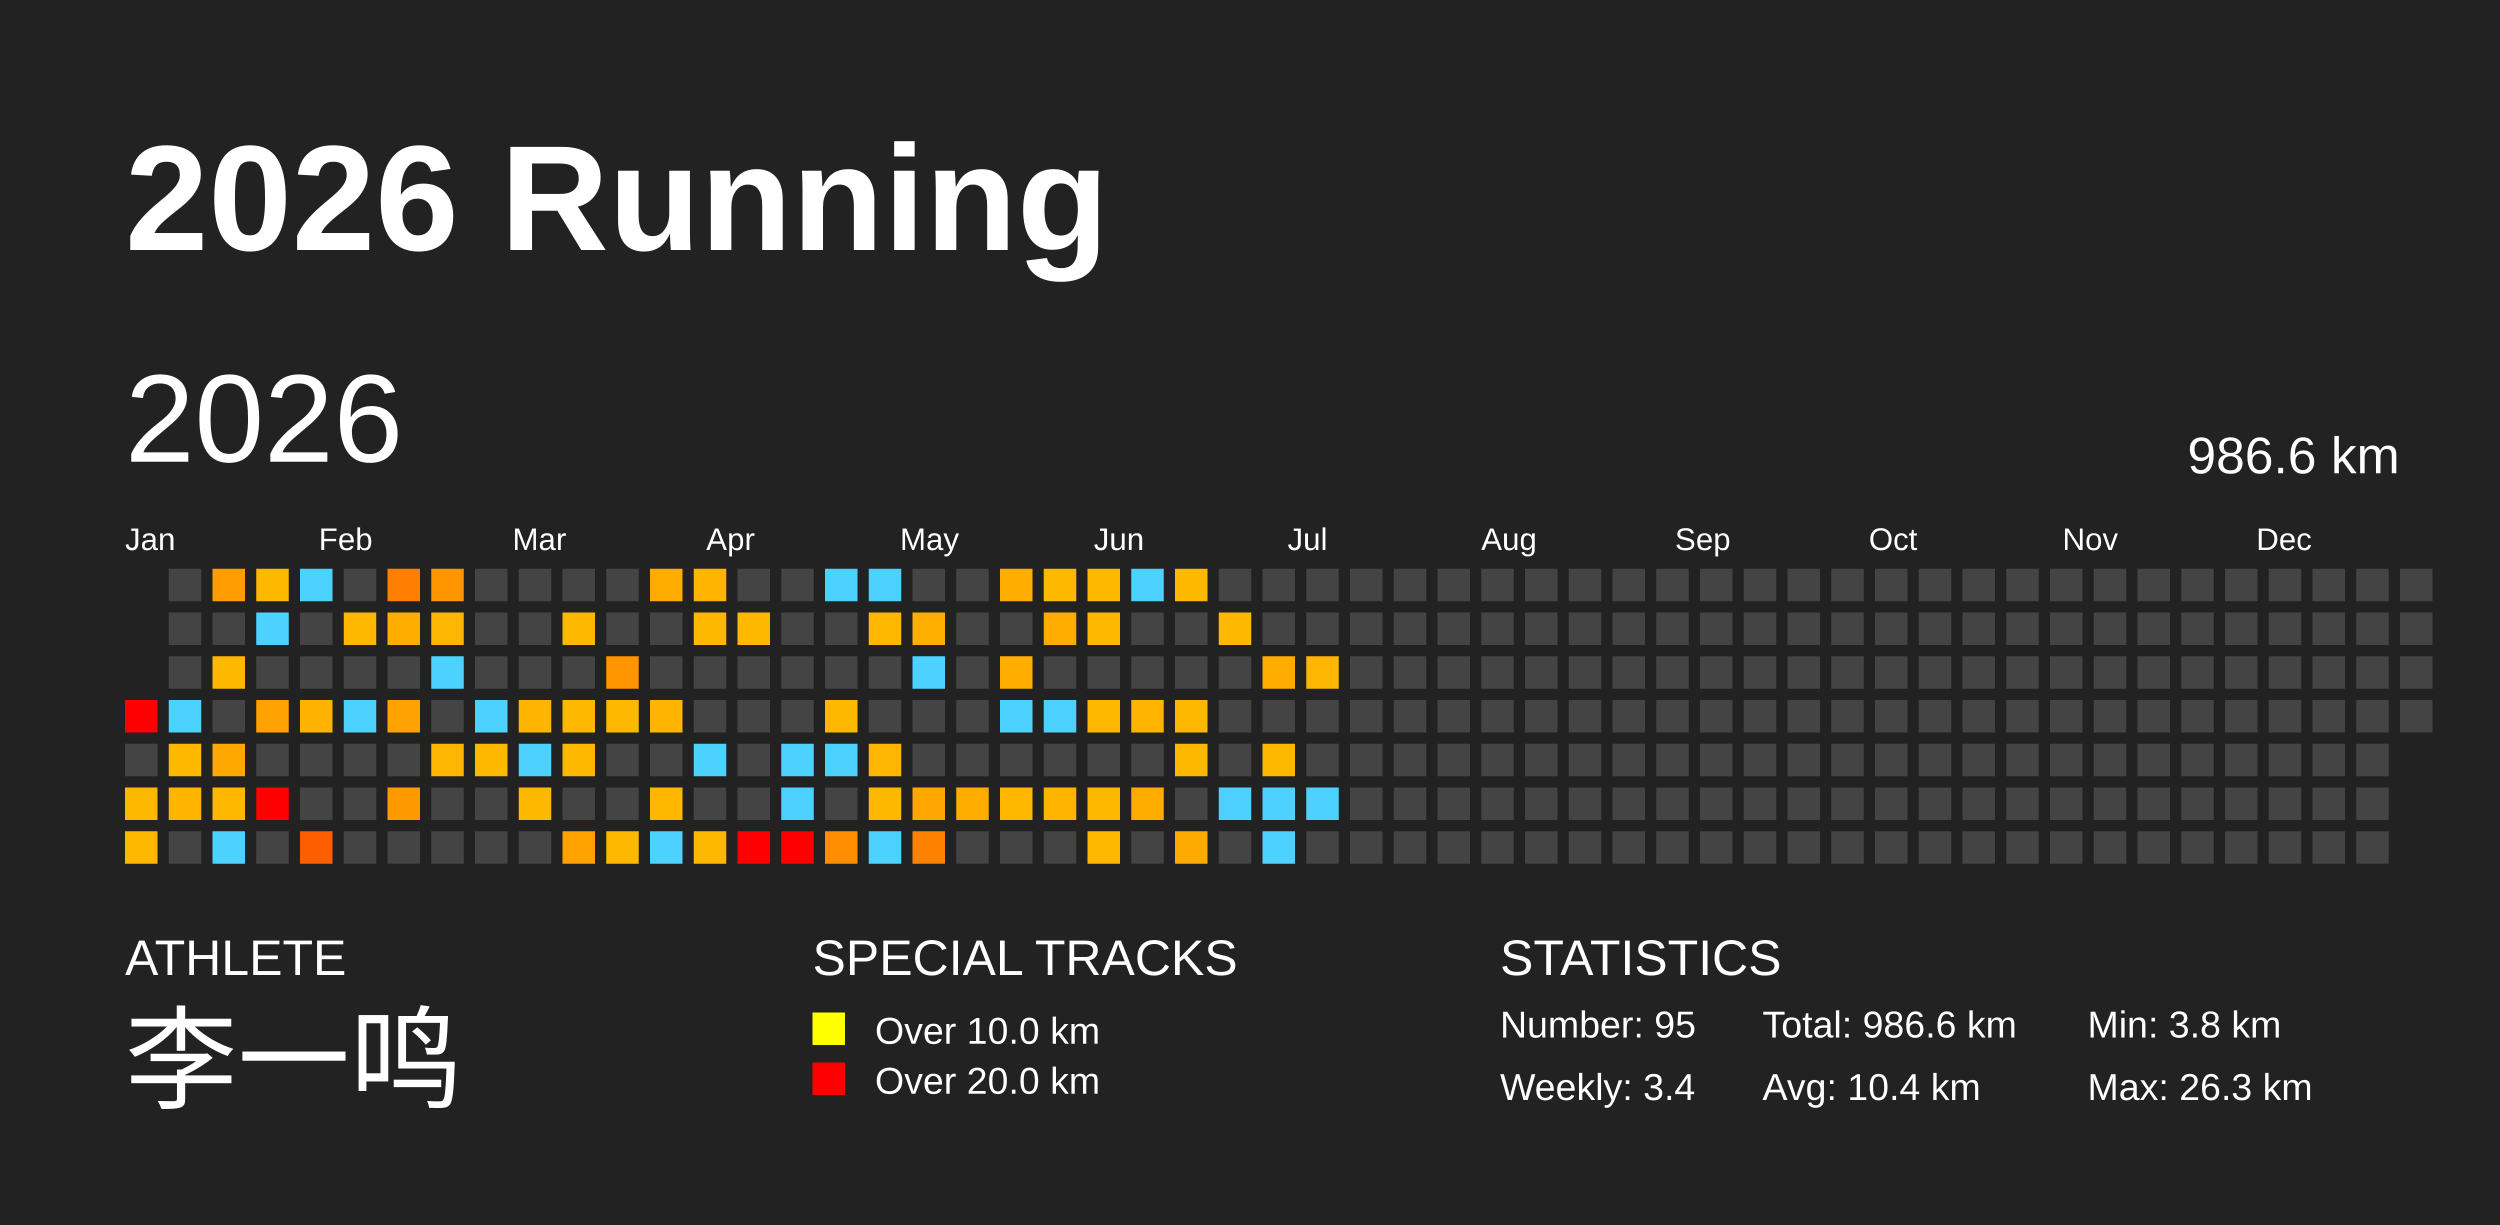
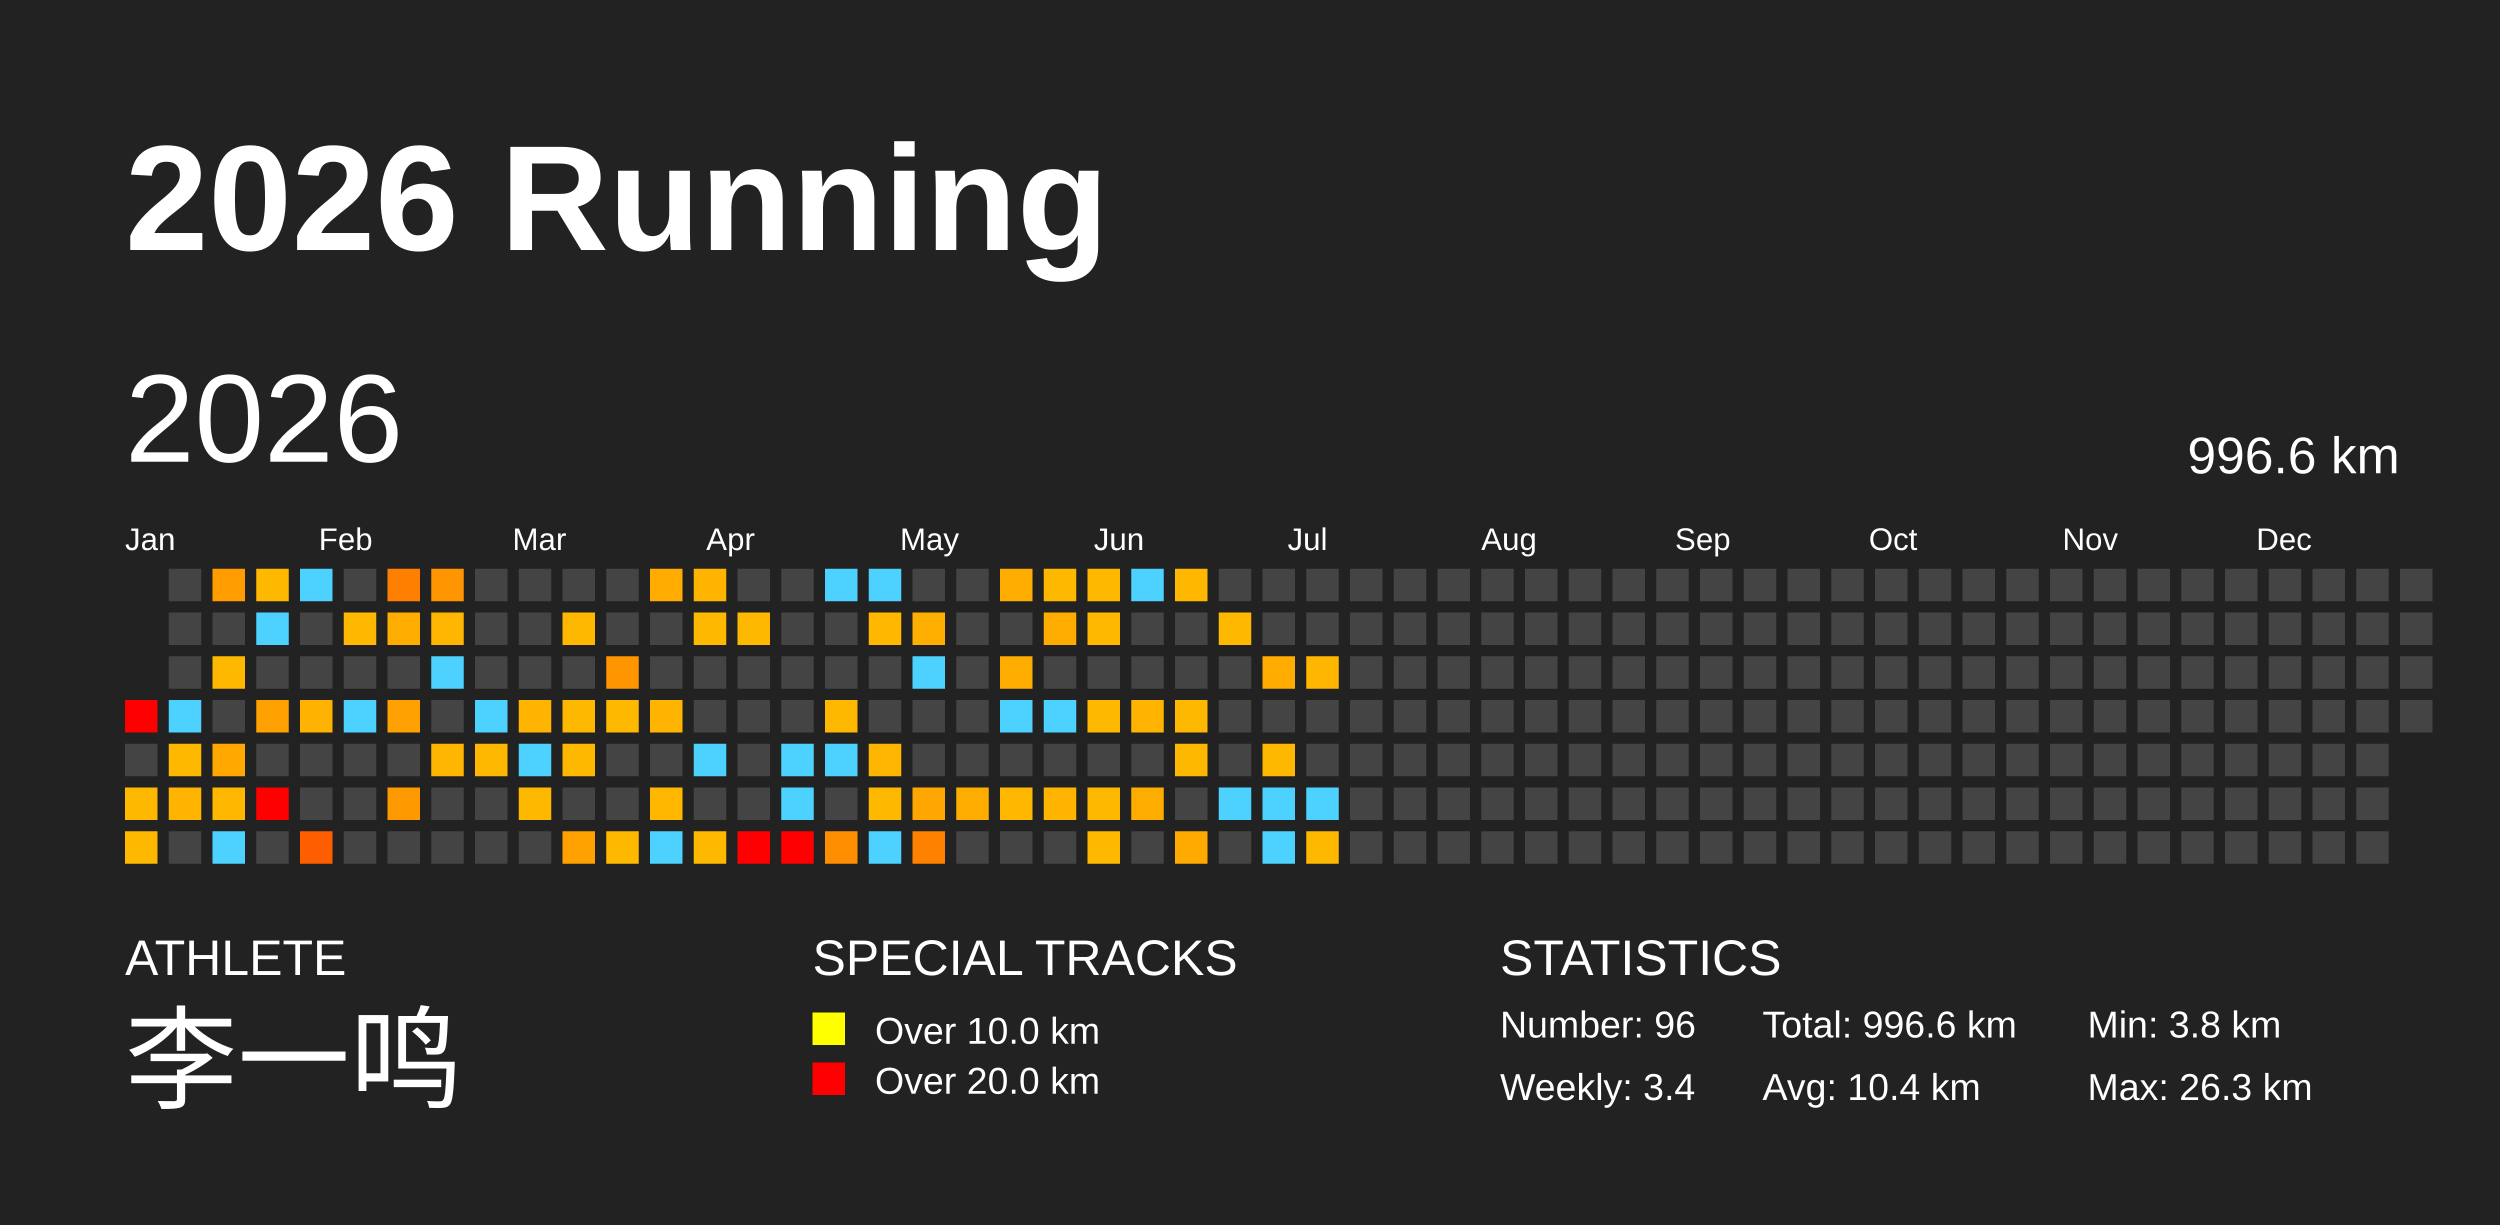
<svg xmlns="http://www.w3.org/2000/svg" baseProfile="full" height="98mm" version="1.1" viewBox="0,0,200,98" width="200mm">
  <defs />
  <rect fill="#222222" height="98" width="200" x="0" y="0" />
  <text fill="#FFFFFF" style="font-size:12px; font-family:Arial; font-weight:bold;" x="10" y="20">2026 Running</text>
  <text fill="#FFFFFF" style="font-size:4px; font-family:Arial" x="10" y="78">ATHLETE</text>
  <text fill="#FFFFFF" style="font-size:9px; font-family:Arial" x="10" y="88">李一鸣</text>
  <text fill="#FFFFFF" style="font-size:4px; font-family:Arial" x="65" y="78">SPECIAL TRACKS</text>
  <rect fill="yellow" height="2.6" width="2.6" x="65" y="81" />
  <text fill="#FFFFFF" style="font-size:3px; font-family:Arial" x="70" y="83.5">Over 10.0 km</text>
  <rect fill="red" height="2.6" width="2.6" x="65" y="85" />
  <text fill="#FFFFFF" style="font-size:3px; font-family:Arial" x="70" y="87.5">Over 20.0 km</text>
  <text fill="#FFFFFF" style="font-size:4px; font-family:Arial" x="120" y="78">STATISTICS</text>
-   <text fill="#FFFFFF" style="font-size:3px; font-family:Arial" x="120" y="83">Number: 95</text>
+   <text fill="#FFFFFF" style="font-size:3px; font-family:Arial" x="120" y="83">Number: 96</text>
  <text fill="#FFFFFF" style="font-size:3px; font-family:Arial" x="120" y="88">Weekly: 3.4</text>
-   <text fill="#FFFFFF" style="font-size:3px; font-family:Arial" x="141" y="83">Total: 986.6 km</text>
+   <text fill="#FFFFFF" style="font-size:3px; font-family:Arial" x="141" y="83">Total: 996.6 km</text>
  <text fill="#FFFFFF" style="font-size:3px; font-family:Arial" x="141" y="88">Avg: 10.4 km</text>
  <text fill="#FFFFFF" style="font-size:3px; font-family:Arial" x="167" y="83">Min: 3.8 km</text>
  <text fill="#FFFFFF" style="font-size:3px; font-family:Arial" x="167" y="88">Max: 26.3 km</text>
  <text dominant-baseline="hanging" fill="#FFFFFF" style="font-size:10.0px; font-family:Arial;" x="10" y="30">2026</text>
-   <text dominant-baseline="hanging" fill="#FFFFFF" style="font-size:4.125px; font-family:Arial;" x="175" y="35">986.6 km</text>
+   <text dominant-baseline="hanging" fill="#FFFFFF" style="font-size:4.125px; font-family:Arial;" x="175" y="35">996.6 km</text>
  <text fill="#FFFFFF" style="font-size:2.5px; font-family:Arial" x="10.0" y="44">Jan</text>
  <text fill="#FFFFFF" style="font-size:2.5px; font-family:Arial" x="25.5" y="44">Feb</text>
  <text fill="#FFFFFF" style="font-size:2.5px; font-family:Arial" x="41.0" y="44">Mar</text>
  <text fill="#FFFFFF" style="font-size:2.5px; font-family:Arial" x="56.5" y="44">Apr</text>
  <text fill="#FFFFFF" style="font-size:2.5px; font-family:Arial" x="72.0" y="44">May</text>
  <text fill="#FFFFFF" style="font-size:2.5px; font-family:Arial" x="87.5" y="44">Jun</text>
  <text fill="#FFFFFF" style="font-size:2.5px; font-family:Arial" x="103.0" y="44">Jul</text>
  <text fill="#FFFFFF" style="font-size:2.5px; font-family:Arial" x="118.5" y="44">Aug</text>
  <text fill="#FFFFFF" style="font-size:2.5px; font-family:Arial" x="134.0" y="44">Sep</text>
  <text fill="#FFFFFF" style="font-size:2.5px; font-family:Arial" x="149.5" y="44">Oct</text>
  <text fill="#FFFFFF" style="font-size:2.5px; font-family:Arial" x="165.0" y="44">Nov</text>
  <text fill="#FFFFFF" style="font-size:2.5px; font-family:Arial" x="180.5" y="44">Dec</text>
  <rect fill="red" height="2.6" width="2.6" x="10.0" y="56.0" />
  <rect fill="#444444" height="2.6" width="2.6" x="10.0" y="59.5" />
  <rect fill="#ffb800" height="2.6" width="2.6" x="10.0" y="63.0" />
  <rect fill="#ffb800" height="2.6" width="2.6" x="10.0" y="66.5" />
  <rect fill="#444444" height="2.6" width="2.6" x="13.5" y="45.5" />
  <rect fill="#444444" height="2.6" width="2.6" x="13.5" y="49.0" />
  <rect fill="#444444" height="2.6" width="2.6" x="13.5" y="52.5" />
  <rect fill="#4dd2ff" height="2.6" width="2.6" x="13.5" y="56.0" />
  <rect fill="#ffb800" height="2.6" width="2.6" x="13.5" y="59.5" />
  <rect fill="#ffb400" height="2.6" width="2.6" x="13.5" y="63.0" />
  <rect fill="#444444" height="2.6" width="2.6" x="13.5" y="66.5" />
  <rect fill="#ff9d00" height="2.6" width="2.6" x="17.0" y="45.5" />
  <rect fill="#444444" height="2.6" width="2.6" x="17.0" y="49.0" />
  <rect fill="#ffb800" height="2.6" width="2.6" x="17.0" y="52.5" />
  <rect fill="#444444" height="2.6" width="2.6" x="17.0" y="56.0" />
  <rect fill="#ffa900" height="2.6" width="2.6" x="17.0" y="59.5" />
  <rect fill="#ffb700" height="2.6" width="2.6" x="17.0" y="63.0" />
  <rect fill="#4dd2ff" height="2.6" width="2.6" x="17.0" y="66.5" />
  <rect fill="#ffb800" height="2.6" width="2.6" x="20.5" y="45.5" />
  <rect fill="#4dd2ff" height="2.6" width="2.6" x="20.5" y="49.0" />
  <rect fill="#444444" height="2.6" width="2.6" x="20.5" y="52.5" />
  <rect fill="#ffa100" height="2.6" width="2.6" x="20.5" y="56.0" />
  <rect fill="#444444" height="2.6" width="2.6" x="20.5" y="59.5" />
  <rect fill="red" height="2.6" width="2.6" x="20.5" y="63.0" />
  <rect fill="#444444" height="2.6" width="2.6" x="20.5" y="66.5" />
  <rect fill="#4dd2ff" height="2.6" width="2.6" x="24.0" y="45.5" />
  <rect fill="#444444" height="2.6" width="2.6" x="24.0" y="49.0" />
  <rect fill="#444444" height="2.6" width="2.6" x="24.0" y="52.5" />
  <rect fill="#ffb200" height="2.6" width="2.6" x="24.0" y="56.0" />
  <rect fill="#444444" height="2.6" width="2.6" x="24.0" y="59.5" />
  <rect fill="#444444" height="2.6" width="2.6" x="24.0" y="63.0" />
  <rect fill="#ff5e00" height="2.6" width="2.6" x="24.0" y="66.5" />
  <rect fill="#444444" height="2.6" width="2.6" x="27.5" y="45.5" />
  <rect fill="#ffb700" height="2.6" width="2.6" x="27.5" y="49.0" />
  <rect fill="#444444" height="2.6" width="2.6" x="27.5" y="52.5" />
  <rect fill="#4dd2ff" height="2.6" width="2.6" x="27.5" y="56.0" />
  <rect fill="#444444" height="2.6" width="2.6" x="27.5" y="59.5" />
  <rect fill="#444444" height="2.6" width="2.6" x="27.5" y="63.0" />
  <rect fill="#444444" height="2.6" width="2.6" x="27.5" y="66.5" />
  <rect fill="#ff8000" height="2.6" width="2.6" x="31.0" y="45.5" />
  <rect fill="#ffad00" height="2.6" width="2.6" x="31.0" y="49.0" />
  <rect fill="#444444" height="2.6" width="2.6" x="31.0" y="52.5" />
  <rect fill="#ffa100" height="2.6" width="2.6" x="31.0" y="56.0" />
  <rect fill="#444444" height="2.6" width="2.6" x="31.0" y="59.5" />
  <rect fill="#ff9900" height="2.6" width="2.6" x="31.0" y="63.0" />
  <rect fill="#444444" height="2.6" width="2.6" x="31.0" y="66.5" />
  <rect fill="#ff9500" height="2.6" width="2.6" x="34.5" y="45.5" />
  <rect fill="#ffb600" height="2.6" width="2.6" x="34.5" y="49.0" />
  <rect fill="#4dd2ff" height="2.6" width="2.6" x="34.5" y="52.5" />
  <rect fill="#444444" height="2.6" width="2.6" x="34.5" y="56.0" />
  <rect fill="#ffb600" height="2.6" width="2.6" x="34.5" y="59.5" />
  <rect fill="#444444" height="2.6" width="2.6" x="34.5" y="63.0" />
  <rect fill="#444444" height="2.6" width="2.6" x="34.5" y="66.5" />
  <rect fill="#444444" height="2.6" width="2.6" x="38.0" y="45.5" />
  <rect fill="#444444" height="2.6" width="2.6" x="38.0" y="49.0" />
  <rect fill="#444444" height="2.6" width="2.6" x="38.0" y="52.5" />
  <rect fill="#4dd2ff" height="2.6" width="2.6" x="38.0" y="56.0" />
  <rect fill="#ffb800" height="2.6" width="2.6" x="38.0" y="59.5" />
  <rect fill="#444444" height="2.6" width="2.6" x="38.0" y="63.0" />
  <rect fill="#444444" height="2.6" width="2.6" x="38.0" y="66.5" />
  <rect fill="#444444" height="2.6" width="2.6" x="41.5" y="45.5" />
  <rect fill="#444444" height="2.6" width="2.6" x="41.5" y="49.0" />
  <rect fill="#444444" height="2.6" width="2.6" x="41.5" y="52.5" />
  <rect fill="#ffb500" height="2.6" width="2.6" x="41.5" y="56.0" />
  <rect fill="#4dd2ff" height="2.6" width="2.6" x="41.5" y="59.5" />
  <rect fill="#ffb800" height="2.6" width="2.6" x="41.5" y="63.0" />
  <rect fill="#444444" height="2.6" width="2.6" x="41.5" y="66.5" />
  <rect fill="#444444" height="2.6" width="2.6" x="45.0" y="45.5" />
  <rect fill="#ffb800" height="2.6" width="2.6" x="45.0" y="49.0" />
  <rect fill="#444444" height="2.6" width="2.6" x="45.0" y="52.5" />
  <rect fill="#ffb800" height="2.6" width="2.6" x="45.0" y="56.0" />
  <rect fill="#ffb800" height="2.6" width="2.6" x="45.0" y="59.5" />
  <rect fill="#444444" height="2.6" width="2.6" x="45.0" y="63.0" />
  <rect fill="#ffa200" height="2.6" width="2.6" x="45.0" y="66.5" />
  <rect fill="#444444" height="2.6" width="2.6" x="48.5" y="45.5" />
  <rect fill="#444444" height="2.6" width="2.6" x="48.5" y="49.0" />
  <rect fill="#ff9500" height="2.6" width="2.6" x="48.5" y="52.5" />
  <rect fill="#ffb800" height="2.6" width="2.6" x="48.5" y="56.0" />
  <rect fill="#444444" height="2.6" width="2.6" x="48.5" y="59.5" />
  <rect fill="#444444" height="2.6" width="2.6" x="48.5" y="63.0" />
  <rect fill="#ffb800" height="2.6" width="2.6" x="48.5" y="66.5" />
  <rect fill="#ffab00" height="2.6" width="2.6" x="52.0" y="45.5" />
  <rect fill="#444444" height="2.6" width="2.6" x="52.0" y="49.0" />
  <rect fill="#444444" height="2.6" width="2.6" x="52.0" y="52.5" />
  <rect fill="#ffb500" height="2.6" width="2.6" x="52.0" y="56.0" />
  <rect fill="#444444" height="2.6" width="2.6" x="52.0" y="59.5" />
  <rect fill="#ffb700" height="2.6" width="2.6" x="52.0" y="63.0" />
  <rect fill="#4dd2ff" height="2.6" width="2.6" x="52.0" y="66.5" />
  <rect fill="#ffb500" height="2.6" width="2.6" x="55.5" y="45.5" />
  <rect fill="#ffb800" height="2.6" width="2.6" x="55.5" y="49.0" />
  <rect fill="#444444" height="2.6" width="2.6" x="55.5" y="52.5" />
  <rect fill="#444444" height="2.6" width="2.6" x="55.5" y="56.0" />
  <rect fill="#4dd2ff" height="2.6" width="2.6" x="55.5" y="59.5" />
  <rect fill="#444444" height="2.6" width="2.6" x="55.5" y="63.0" />
  <rect fill="#ffb800" height="2.6" width="2.6" x="55.5" y="66.5" />
  <rect fill="#444444" height="2.6" width="2.6" x="59.0" y="45.5" />
  <rect fill="#ffb800" height="2.6" width="2.6" x="59.0" y="49.0" />
  <rect fill="#444444" height="2.6" width="2.6" x="59.0" y="52.5" />
  <rect fill="#444444" height="2.6" width="2.6" x="59.0" y="56.0" />
  <rect fill="#444444" height="2.6" width="2.6" x="59.0" y="59.5" />
  <rect fill="#444444" height="2.6" width="2.6" x="59.0" y="63.0" />
  <rect fill="red" height="2.6" width="2.6" x="59.0" y="66.5" />
  <rect fill="#444444" height="2.6" width="2.6" x="62.5" y="45.5" />
  <rect fill="#444444" height="2.6" width="2.6" x="62.5" y="49.0" />
  <rect fill="#444444" height="2.6" width="2.6" x="62.5" y="52.5" />
  <rect fill="#444444" height="2.6" width="2.6" x="62.5" y="56.0" />
  <rect fill="#4dd2ff" height="2.6" width="2.6" x="62.5" y="59.5" />
  <rect fill="#4dd2ff" height="2.6" width="2.6" x="62.5" y="63.0" />
  <rect fill="red" height="2.6" width="2.6" x="62.5" y="66.5" />
  <rect fill="#4dd2ff" height="2.6" width="2.6" x="66.0" y="45.5" />
  <rect fill="#444444" height="2.6" width="2.6" x="66.0" y="49.0" />
  <rect fill="#444444" height="2.6" width="2.6" x="66.0" y="52.5" />
  <rect fill="#ffb800" height="2.6" width="2.6" x="66.0" y="56.0" />
  <rect fill="#4dd2ff" height="2.6" width="2.6" x="66.0" y="59.5" />
  <rect fill="#444444" height="2.6" width="2.6" x="66.0" y="63.0" />
  <rect fill="#ff8f00" height="2.6" width="2.6" x="66.0" y="66.5" />
  <rect fill="#4dd2ff" height="2.6" width="2.6" x="69.5" y="45.5" />
  <rect fill="#ffb700" height="2.6" width="2.6" x="69.5" y="49.0" />
  <rect fill="#444444" height="2.6" width="2.6" x="69.5" y="52.5" />
  <rect fill="#444444" height="2.6" width="2.6" x="69.5" y="56.0" />
  <rect fill="#ffb600" height="2.6" width="2.6" x="69.5" y="59.5" />
  <rect fill="#ffb800" height="2.6" width="2.6" x="69.5" y="63.0" />
  <rect fill="#4dd2ff" height="2.6" width="2.6" x="69.5" y="66.5" />
  <rect fill="#444444" height="2.6" width="2.6" x="73.0" y="45.5" />
  <rect fill="#ffaf00" height="2.6" width="2.6" x="73.0" y="49.0" />
  <rect fill="#4dd2ff" height="2.6" width="2.6" x="73.0" y="52.5" />
  <rect fill="#444444" height="2.6" width="2.6" x="73.0" y="56.0" />
  <rect fill="#444444" height="2.6" width="2.6" x="73.0" y="59.5" />
  <rect fill="#ffa700" height="2.6" width="2.6" x="73.0" y="63.0" />
  <rect fill="#ff8100" height="2.6" width="2.6" x="73.0" y="66.5" />
  <rect fill="#444444" height="2.6" width="2.6" x="76.5" y="45.5" />
  <rect fill="#444444" height="2.6" width="2.6" x="76.5" y="49.0" />
  <rect fill="#444444" height="2.6" width="2.6" x="76.5" y="52.5" />
  <rect fill="#444444" height="2.6" width="2.6" x="76.5" y="56.0" />
  <rect fill="#444444" height="2.6" width="2.6" x="76.5" y="59.5" />
  <rect fill="#ffac00" height="2.6" width="2.6" x="76.5" y="63.0" />
  <rect fill="#444444" height="2.6" width="2.6" x="76.5" y="66.5" />
  <rect fill="#ffad00" height="2.6" width="2.6" x="80.0" y="45.5" />
  <rect fill="#444444" height="2.6" width="2.6" x="80.0" y="49.0" />
  <rect fill="#ffad00" height="2.6" width="2.6" x="80.0" y="52.5" />
  <rect fill="#4dd2ff" height="2.6" width="2.6" x="80.0" y="56.0" />
  <rect fill="#444444" height="2.6" width="2.6" x="80.0" y="59.5" />
  <rect fill="#ffb700" height="2.6" width="2.6" x="80.0" y="63.0" />
  <rect fill="#444444" height="2.6" width="2.6" x="80.0" y="66.5" />
  <rect fill="#ffb800" height="2.6" width="2.6" x="83.5" y="45.5" />
  <rect fill="#ffac00" height="2.6" width="2.6" x="83.5" y="49.0" />
  <rect fill="#444444" height="2.6" width="2.6" x="83.5" y="52.5" />
  <rect fill="#4dd2ff" height="2.6" width="2.6" x="83.5" y="56.0" />
  <rect fill="#444444" height="2.6" width="2.6" x="83.5" y="59.5" />
  <rect fill="#ffb500" height="2.6" width="2.6" x="83.5" y="63.0" />
  <rect fill="#444444" height="2.6" width="2.6" x="83.5" y="66.5" />
  <rect fill="#ffb800" height="2.6" width="2.6" x="87.0" y="45.5" />
  <rect fill="#ffb800" height="2.6" width="2.6" x="87.0" y="49.0" />
  <rect fill="#444444" height="2.6" width="2.6" x="87.0" y="52.5" />
  <rect fill="#ffb800" height="2.6" width="2.6" x="87.0" y="56.0" />
  <rect fill="#444444" height="2.6" width="2.6" x="87.0" y="59.5" />
  <rect fill="#ffb800" height="2.6" width="2.6" x="87.0" y="63.0" />
  <rect fill="#ffb800" height="2.6" width="2.6" x="87.0" y="66.5" />
  <rect fill="#4dd2ff" height="2.6" width="2.6" x="90.5" y="45.5" />
  <rect fill="#444444" height="2.6" width="2.6" x="90.5" y="49.0" />
  <rect fill="#444444" height="2.6" width="2.6" x="90.5" y="52.5" />
  <rect fill="#ffb500" height="2.6" width="2.6" x="90.5" y="56.0" />
  <rect fill="#444444" height="2.6" width="2.6" x="90.5" y="59.5" />
  <rect fill="#ffac00" height="2.6" width="2.6" x="90.5" y="63.0" />
  <rect fill="#444444" height="2.6" width="2.6" x="90.5" y="66.5" />
  <rect fill="#ffb700" height="2.6" width="2.6" x="94.0" y="45.5" />
  <rect fill="#444444" height="2.6" width="2.6" x="94.0" y="49.0" />
  <rect fill="#444444" height="2.6" width="2.6" x="94.0" y="52.5" />
  <rect fill="#ffb800" height="2.6" width="2.6" x="94.0" y="56.0" />
  <rect fill="#ffb800" height="2.6" width="2.6" x="94.0" y="59.5" />
  <rect fill="#444444" height="2.6" width="2.6" x="94.0" y="63.0" />
  <rect fill="#ffaa00" height="2.6" width="2.6" x="94.0" y="66.5" />
  <rect fill="#444444" height="2.6" width="2.6" x="97.5" y="45.5" />
  <rect fill="#ffb800" height="2.6" width="2.6" x="97.5" y="49.0" />
  <rect fill="#444444" height="2.6" width="2.6" x="97.5" y="52.5" />
  <rect fill="#444444" height="2.6" width="2.6" x="97.5" y="56.0" />
  <rect fill="#444444" height="2.6" width="2.6" x="97.5" y="59.5" />
  <rect fill="#4dd2ff" height="2.6" width="2.6" x="97.5" y="63.0" />
  <rect fill="#444444" height="2.6" width="2.6" x="97.5" y="66.5" />
  <rect fill="#444444" height="2.6" width="2.6" x="101.0" y="45.5" />
  <rect fill="#444444" height="2.6" width="2.6" x="101.0" y="49.0" />
  <rect fill="#ffab00" height="2.6" width="2.6" x="101.0" y="52.5" />
  <rect fill="#444444" height="2.6" width="2.6" x="101.0" y="56.0" />
  <rect fill="#ffb800" height="2.6" width="2.6" x="101.0" y="59.5" />
  <rect fill="#4dd2ff" height="2.6" width="2.6" x="101.0" y="63.0" />
  <rect fill="#4dd2ff" height="2.6" width="2.6" x="101.0" y="66.5" />
  <rect fill="#444444" height="2.6" width="2.6" x="104.5" y="45.5" />
  <rect fill="#444444" height="2.6" width="2.6" x="104.5" y="49.0" />
  <rect fill="#ffb600" height="2.6" width="2.6" x="104.5" y="52.5" />
  <rect fill="#444444" height="2.6" width="2.6" x="104.5" y="56.0" />
  <rect fill="#444444" height="2.6" width="2.6" x="104.5" y="59.5" />
  <rect fill="#4dd2ff" height="2.6" width="2.6" x="104.5" y="63.0" />
-   <rect fill="#444444" height="2.6" width="2.6" x="104.5" y="66.5" />
+   <rect fill="#ffb800" height="2.6" width="2.6" x="104.5" y="66.5" />
  <rect fill="#444444" height="2.6" width="2.6" x="108.0" y="45.5" />
  <rect fill="#444444" height="2.6" width="2.6" x="108.0" y="49.0" />
  <rect fill="#444444" height="2.6" width="2.6" x="108.0" y="52.5" />
  <rect fill="#444444" height="2.6" width="2.6" x="108.0" y="56.0" />
  <rect fill="#444444" height="2.6" width="2.6" x="108.0" y="59.5" />
  <rect fill="#444444" height="2.6" width="2.6" x="108.0" y="63.0" />
  <rect fill="#444444" height="2.6" width="2.6" x="108.0" y="66.5" />
  <rect fill="#444444" height="2.6" width="2.6" x="111.5" y="45.5" />
  <rect fill="#444444" height="2.6" width="2.6" x="111.5" y="49.0" />
  <rect fill="#444444" height="2.6" width="2.6" x="111.5" y="52.5" />
  <rect fill="#444444" height="2.6" width="2.6" x="111.5" y="56.0" />
  <rect fill="#444444" height="2.6" width="2.6" x="111.5" y="59.5" />
  <rect fill="#444444" height="2.6" width="2.6" x="111.5" y="63.0" />
  <rect fill="#444444" height="2.6" width="2.6" x="111.5" y="66.5" />
  <rect fill="#444444" height="2.6" width="2.6" x="115.0" y="45.5" />
  <rect fill="#444444" height="2.6" width="2.6" x="115.0" y="49.0" />
  <rect fill="#444444" height="2.6" width="2.6" x="115.0" y="52.5" />
  <rect fill="#444444" height="2.6" width="2.6" x="115.0" y="56.0" />
  <rect fill="#444444" height="2.6" width="2.6" x="115.0" y="59.5" />
  <rect fill="#444444" height="2.6" width="2.6" x="115.0" y="63.0" />
  <rect fill="#444444" height="2.6" width="2.6" x="115.0" y="66.5" />
  <rect fill="#444444" height="2.6" width="2.6" x="118.5" y="45.5" />
  <rect fill="#444444" height="2.6" width="2.6" x="118.5" y="49.0" />
  <rect fill="#444444" height="2.6" width="2.6" x="118.5" y="52.5" />
  <rect fill="#444444" height="2.6" width="2.6" x="118.5" y="56.0" />
  <rect fill="#444444" height="2.6" width="2.6" x="118.5" y="59.5" />
  <rect fill="#444444" height="2.6" width="2.6" x="118.5" y="63.0" />
  <rect fill="#444444" height="2.6" width="2.6" x="118.5" y="66.5" />
  <rect fill="#444444" height="2.6" width="2.6" x="122.0" y="45.5" />
  <rect fill="#444444" height="2.6" width="2.6" x="122.0" y="49.0" />
  <rect fill="#444444" height="2.6" width="2.6" x="122.0" y="52.5" />
  <rect fill="#444444" height="2.6" width="2.6" x="122.0" y="56.0" />
  <rect fill="#444444" height="2.6" width="2.6" x="122.0" y="59.5" />
  <rect fill="#444444" height="2.6" width="2.6" x="122.0" y="63.0" />
  <rect fill="#444444" height="2.6" width="2.6" x="122.0" y="66.5" />
  <rect fill="#444444" height="2.6" width="2.6" x="125.5" y="45.5" />
  <rect fill="#444444" height="2.6" width="2.6" x="125.5" y="49.0" />
  <rect fill="#444444" height="2.6" width="2.6" x="125.5" y="52.5" />
  <rect fill="#444444" height="2.6" width="2.6" x="125.5" y="56.0" />
  <rect fill="#444444" height="2.6" width="2.6" x="125.5" y="59.5" />
  <rect fill="#444444" height="2.6" width="2.6" x="125.5" y="63.0" />
  <rect fill="#444444" height="2.6" width="2.6" x="125.5" y="66.5" />
  <rect fill="#444444" height="2.6" width="2.6" x="129.0" y="45.5" />
  <rect fill="#444444" height="2.6" width="2.6" x="129.0" y="49.0" />
  <rect fill="#444444" height="2.6" width="2.6" x="129.0" y="52.5" />
  <rect fill="#444444" height="2.6" width="2.6" x="129.0" y="56.0" />
  <rect fill="#444444" height="2.6" width="2.6" x="129.0" y="59.5" />
  <rect fill="#444444" height="2.6" width="2.6" x="129.0" y="63.0" />
  <rect fill="#444444" height="2.6" width="2.6" x="129.0" y="66.5" />
  <rect fill="#444444" height="2.6" width="2.6" x="132.5" y="45.5" />
  <rect fill="#444444" height="2.6" width="2.6" x="132.5" y="49.0" />
  <rect fill="#444444" height="2.6" width="2.6" x="132.5" y="52.5" />
  <rect fill="#444444" height="2.6" width="2.6" x="132.5" y="56.0" />
  <rect fill="#444444" height="2.6" width="2.6" x="132.5" y="59.5" />
  <rect fill="#444444" height="2.6" width="2.6" x="132.5" y="63.0" />
  <rect fill="#444444" height="2.6" width="2.6" x="132.5" y="66.5" />
  <rect fill="#444444" height="2.6" width="2.6" x="136.0" y="45.5" />
  <rect fill="#444444" height="2.6" width="2.6" x="136.0" y="49.0" />
  <rect fill="#444444" height="2.6" width="2.6" x="136.0" y="52.5" />
  <rect fill="#444444" height="2.6" width="2.6" x="136.0" y="56.0" />
  <rect fill="#444444" height="2.6" width="2.6" x="136.0" y="59.5" />
  <rect fill="#444444" height="2.6" width="2.6" x="136.0" y="63.0" />
  <rect fill="#444444" height="2.6" width="2.6" x="136.0" y="66.5" />
  <rect fill="#444444" height="2.6" width="2.6" x="139.5" y="45.5" />
  <rect fill="#444444" height="2.6" width="2.6" x="139.5" y="49.0" />
  <rect fill="#444444" height="2.6" width="2.6" x="139.5" y="52.5" />
  <rect fill="#444444" height="2.6" width="2.6" x="139.5" y="56.0" />
  <rect fill="#444444" height="2.6" width="2.6" x="139.5" y="59.5" />
  <rect fill="#444444" height="2.6" width="2.6" x="139.5" y="63.0" />
  <rect fill="#444444" height="2.6" width="2.6" x="139.5" y="66.5" />
  <rect fill="#444444" height="2.6" width="2.6" x="143.0" y="45.5" />
  <rect fill="#444444" height="2.6" width="2.6" x="143.0" y="49.0" />
  <rect fill="#444444" height="2.6" width="2.6" x="143.0" y="52.5" />
  <rect fill="#444444" height="2.6" width="2.6" x="143.0" y="56.0" />
  <rect fill="#444444" height="2.6" width="2.6" x="143.0" y="59.5" />
  <rect fill="#444444" height="2.6" width="2.6" x="143.0" y="63.0" />
  <rect fill="#444444" height="2.6" width="2.6" x="143.0" y="66.5" />
  <rect fill="#444444" height="2.6" width="2.6" x="146.5" y="45.5" />
  <rect fill="#444444" height="2.6" width="2.6" x="146.5" y="49.0" />
  <rect fill="#444444" height="2.6" width="2.6" x="146.5" y="52.5" />
  <rect fill="#444444" height="2.6" width="2.6" x="146.5" y="56.0" />
  <rect fill="#444444" height="2.6" width="2.6" x="146.5" y="59.5" />
  <rect fill="#444444" height="2.6" width="2.6" x="146.5" y="63.0" />
  <rect fill="#444444" height="2.6" width="2.6" x="146.5" y="66.5" />
  <rect fill="#444444" height="2.6" width="2.6" x="150.0" y="45.5" />
  <rect fill="#444444" height="2.6" width="2.6" x="150.0" y="49.0" />
  <rect fill="#444444" height="2.6" width="2.6" x="150.0" y="52.5" />
  <rect fill="#444444" height="2.6" width="2.6" x="150.0" y="56.0" />
  <rect fill="#444444" height="2.6" width="2.6" x="150.0" y="59.5" />
  <rect fill="#444444" height="2.6" width="2.6" x="150.0" y="63.0" />
  <rect fill="#444444" height="2.6" width="2.6" x="150.0" y="66.5" />
  <rect fill="#444444" height="2.6" width="2.6" x="153.5" y="45.5" />
  <rect fill="#444444" height="2.6" width="2.6" x="153.5" y="49.0" />
  <rect fill="#444444" height="2.6" width="2.6" x="153.5" y="52.5" />
  <rect fill="#444444" height="2.6" width="2.6" x="153.5" y="56.0" />
  <rect fill="#444444" height="2.6" width="2.6" x="153.5" y="59.5" />
  <rect fill="#444444" height="2.6" width="2.6" x="153.5" y="63.0" />
  <rect fill="#444444" height="2.6" width="2.6" x="153.5" y="66.5" />
  <rect fill="#444444" height="2.6" width="2.6" x="157.0" y="45.5" />
  <rect fill="#444444" height="2.6" width="2.6" x="157.0" y="49.0" />
  <rect fill="#444444" height="2.6" width="2.6" x="157.0" y="52.5" />
  <rect fill="#444444" height="2.6" width="2.6" x="157.0" y="56.0" />
  <rect fill="#444444" height="2.6" width="2.6" x="157.0" y="59.5" />
  <rect fill="#444444" height="2.6" width="2.6" x="157.0" y="63.0" />
  <rect fill="#444444" height="2.6" width="2.6" x="157.0" y="66.5" />
  <rect fill="#444444" height="2.6" width="2.6" x="160.5" y="45.5" />
  <rect fill="#444444" height="2.6" width="2.6" x="160.5" y="49.0" />
  <rect fill="#444444" height="2.6" width="2.6" x="160.5" y="52.5" />
  <rect fill="#444444" height="2.6" width="2.6" x="160.5" y="56.0" />
  <rect fill="#444444" height="2.6" width="2.6" x="160.5" y="59.5" />
  <rect fill="#444444" height="2.6" width="2.6" x="160.5" y="63.0" />
  <rect fill="#444444" height="2.6" width="2.6" x="160.5" y="66.5" />
  <rect fill="#444444" height="2.6" width="2.6" x="164.0" y="45.5" />
  <rect fill="#444444" height="2.6" width="2.6" x="164.0" y="49.0" />
  <rect fill="#444444" height="2.6" width="2.6" x="164.0" y="52.5" />
  <rect fill="#444444" height="2.6" width="2.6" x="164.0" y="56.0" />
  <rect fill="#444444" height="2.6" width="2.6" x="164.0" y="59.5" />
  <rect fill="#444444" height="2.6" width="2.6" x="164.0" y="63.0" />
  <rect fill="#444444" height="2.6" width="2.6" x="164.0" y="66.5" />
  <rect fill="#444444" height="2.6" width="2.6" x="167.5" y="45.5" />
  <rect fill="#444444" height="2.6" width="2.6" x="167.5" y="49.0" />
  <rect fill="#444444" height="2.6" width="2.6" x="167.5" y="52.5" />
  <rect fill="#444444" height="2.6" width="2.6" x="167.5" y="56.0" />
  <rect fill="#444444" height="2.6" width="2.6" x="167.5" y="59.5" />
  <rect fill="#444444" height="2.6" width="2.6" x="167.5" y="63.0" />
  <rect fill="#444444" height="2.6" width="2.6" x="167.5" y="66.5" />
  <rect fill="#444444" height="2.6" width="2.6" x="171.0" y="45.5" />
  <rect fill="#444444" height="2.6" width="2.6" x="171.0" y="49.0" />
  <rect fill="#444444" height="2.6" width="2.6" x="171.0" y="52.5" />
  <rect fill="#444444" height="2.6" width="2.6" x="171.0" y="56.0" />
  <rect fill="#444444" height="2.6" width="2.6" x="171.0" y="59.5" />
  <rect fill="#444444" height="2.6" width="2.6" x="171.0" y="63.0" />
  <rect fill="#444444" height="2.6" width="2.6" x="171.0" y="66.5" />
  <rect fill="#444444" height="2.6" width="2.6" x="174.5" y="45.5" />
  <rect fill="#444444" height="2.6" width="2.6" x="174.5" y="49.0" />
  <rect fill="#444444" height="2.6" width="2.6" x="174.5" y="52.5" />
  <rect fill="#444444" height="2.6" width="2.6" x="174.5" y="56.0" />
  <rect fill="#444444" height="2.6" width="2.6" x="174.5" y="59.5" />
  <rect fill="#444444" height="2.6" width="2.6" x="174.5" y="63.0" />
  <rect fill="#444444" height="2.6" width="2.6" x="174.5" y="66.5" />
  <rect fill="#444444" height="2.6" width="2.6" x="178.0" y="45.5" />
  <rect fill="#444444" height="2.6" width="2.6" x="178.0" y="49.0" />
  <rect fill="#444444" height="2.6" width="2.6" x="178.0" y="52.5" />
  <rect fill="#444444" height="2.6" width="2.6" x="178.0" y="56.0" />
  <rect fill="#444444" height="2.6" width="2.6" x="178.0" y="59.5" />
  <rect fill="#444444" height="2.6" width="2.6" x="178.0" y="63.0" />
  <rect fill="#444444" height="2.6" width="2.6" x="178.0" y="66.5" />
  <rect fill="#444444" height="2.6" width="2.6" x="181.5" y="45.5" />
  <rect fill="#444444" height="2.6" width="2.6" x="181.5" y="49.0" />
  <rect fill="#444444" height="2.6" width="2.6" x="181.5" y="52.5" />
  <rect fill="#444444" height="2.6" width="2.6" x="181.5" y="56.0" />
  <rect fill="#444444" height="2.6" width="2.6" x="181.5" y="59.5" />
  <rect fill="#444444" height="2.6" width="2.6" x="181.5" y="63.0" />
  <rect fill="#444444" height="2.6" width="2.6" x="181.5" y="66.5" />
  <rect fill="#444444" height="2.6" width="2.6" x="185.0" y="45.5" />
  <rect fill="#444444" height="2.6" width="2.6" x="185.0" y="49.0" />
  <rect fill="#444444" height="2.6" width="2.6" x="185.0" y="52.5" />
  <rect fill="#444444" height="2.6" width="2.6" x="185.0" y="56.0" />
  <rect fill="#444444" height="2.6" width="2.6" x="185.0" y="59.5" />
  <rect fill="#444444" height="2.6" width="2.6" x="185.0" y="63.0" />
  <rect fill="#444444" height="2.6" width="2.6" x="185.0" y="66.5" />
  <rect fill="#444444" height="2.6" width="2.6" x="188.5" y="45.5" />
  <rect fill="#444444" height="2.6" width="2.6" x="188.5" y="49.0" />
  <rect fill="#444444" height="2.6" width="2.6" x="188.5" y="52.5" />
  <rect fill="#444444" height="2.6" width="2.6" x="188.5" y="56.0" />
  <rect fill="#444444" height="2.6" width="2.6" x="188.5" y="59.5" />
  <rect fill="#444444" height="2.6" width="2.6" x="188.5" y="63.0" />
  <rect fill="#444444" height="2.6" width="2.6" x="188.5" y="66.5" />
  <rect fill="#444444" height="2.6" width="2.6" x="192.0" y="45.5" />
  <rect fill="#444444" height="2.6" width="2.6" x="192.0" y="49.0" />
  <rect fill="#444444" height="2.6" width="2.6" x="192.0" y="52.5" />
  <rect fill="#444444" height="2.6" width="2.6" x="192.0" y="56.0" />
</svg>
